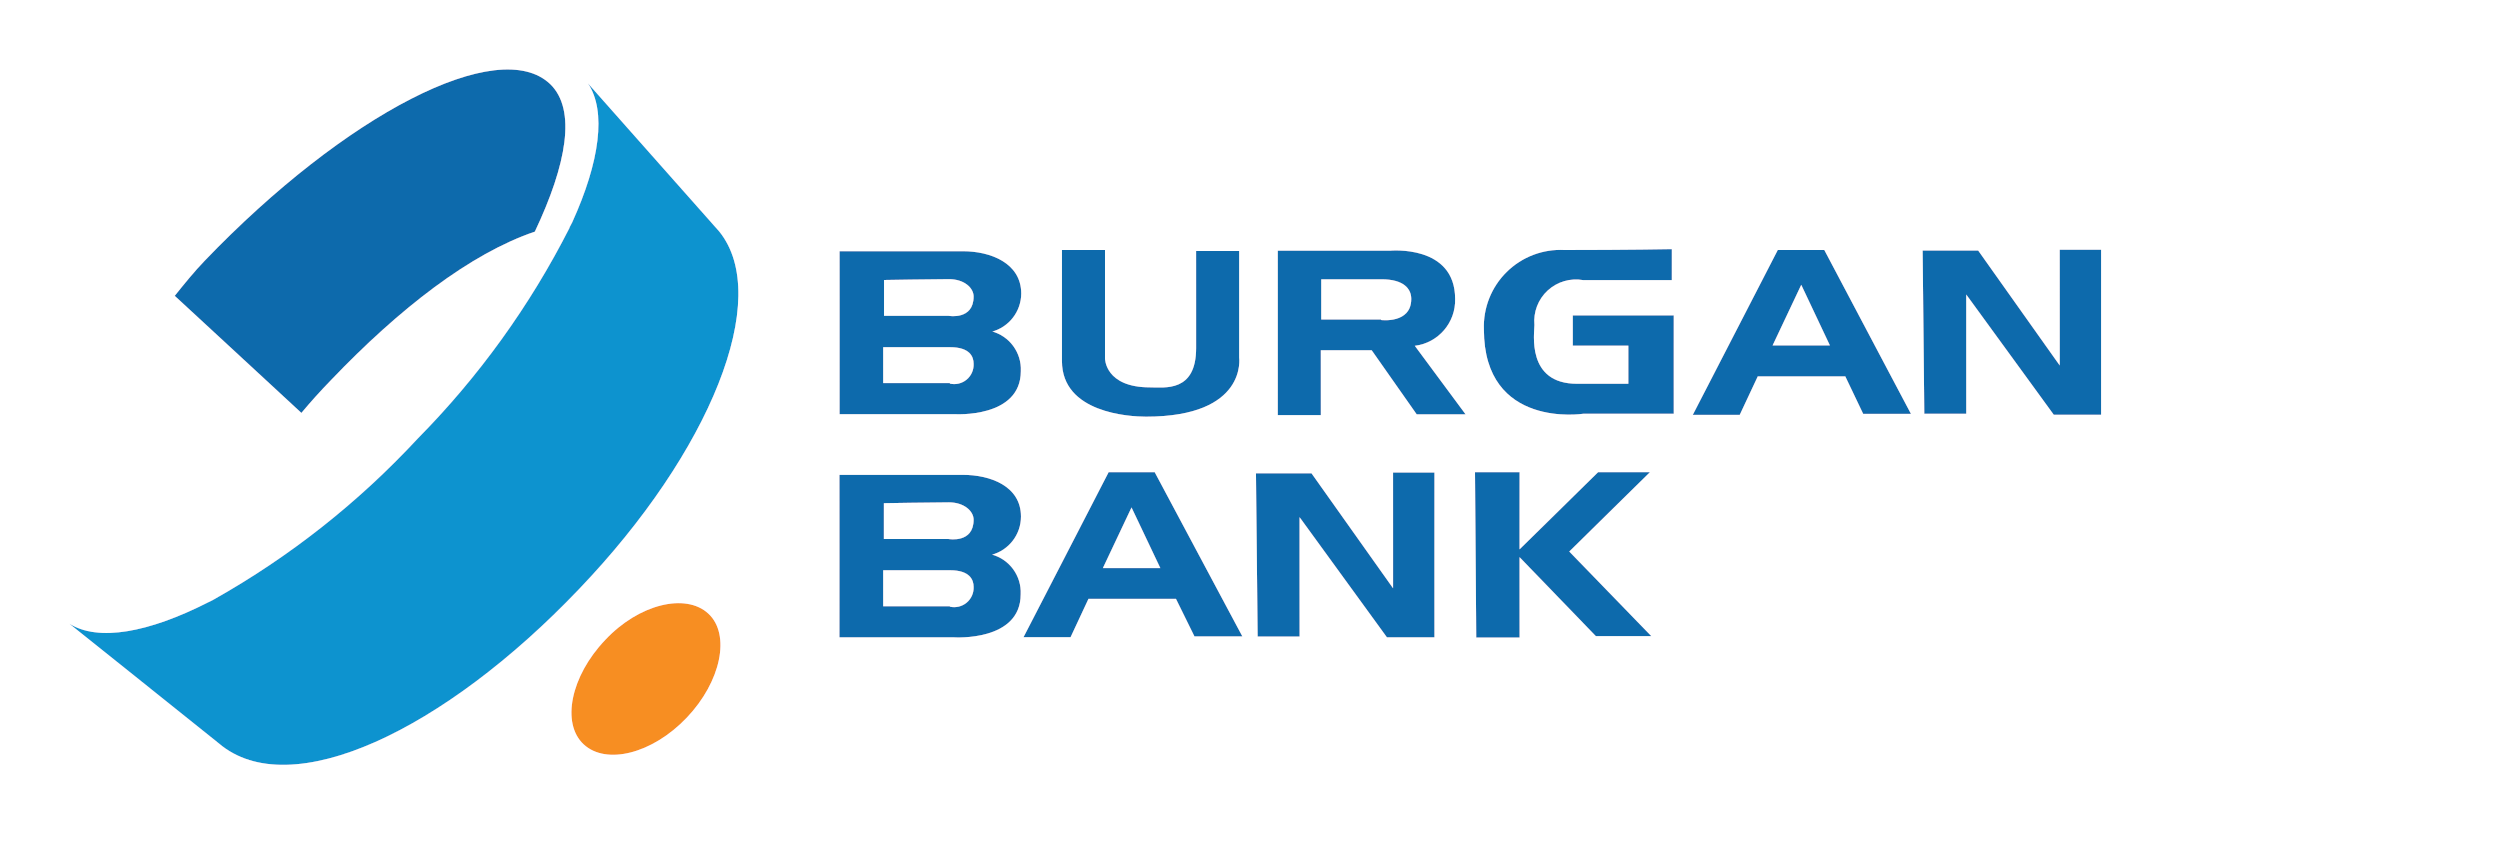
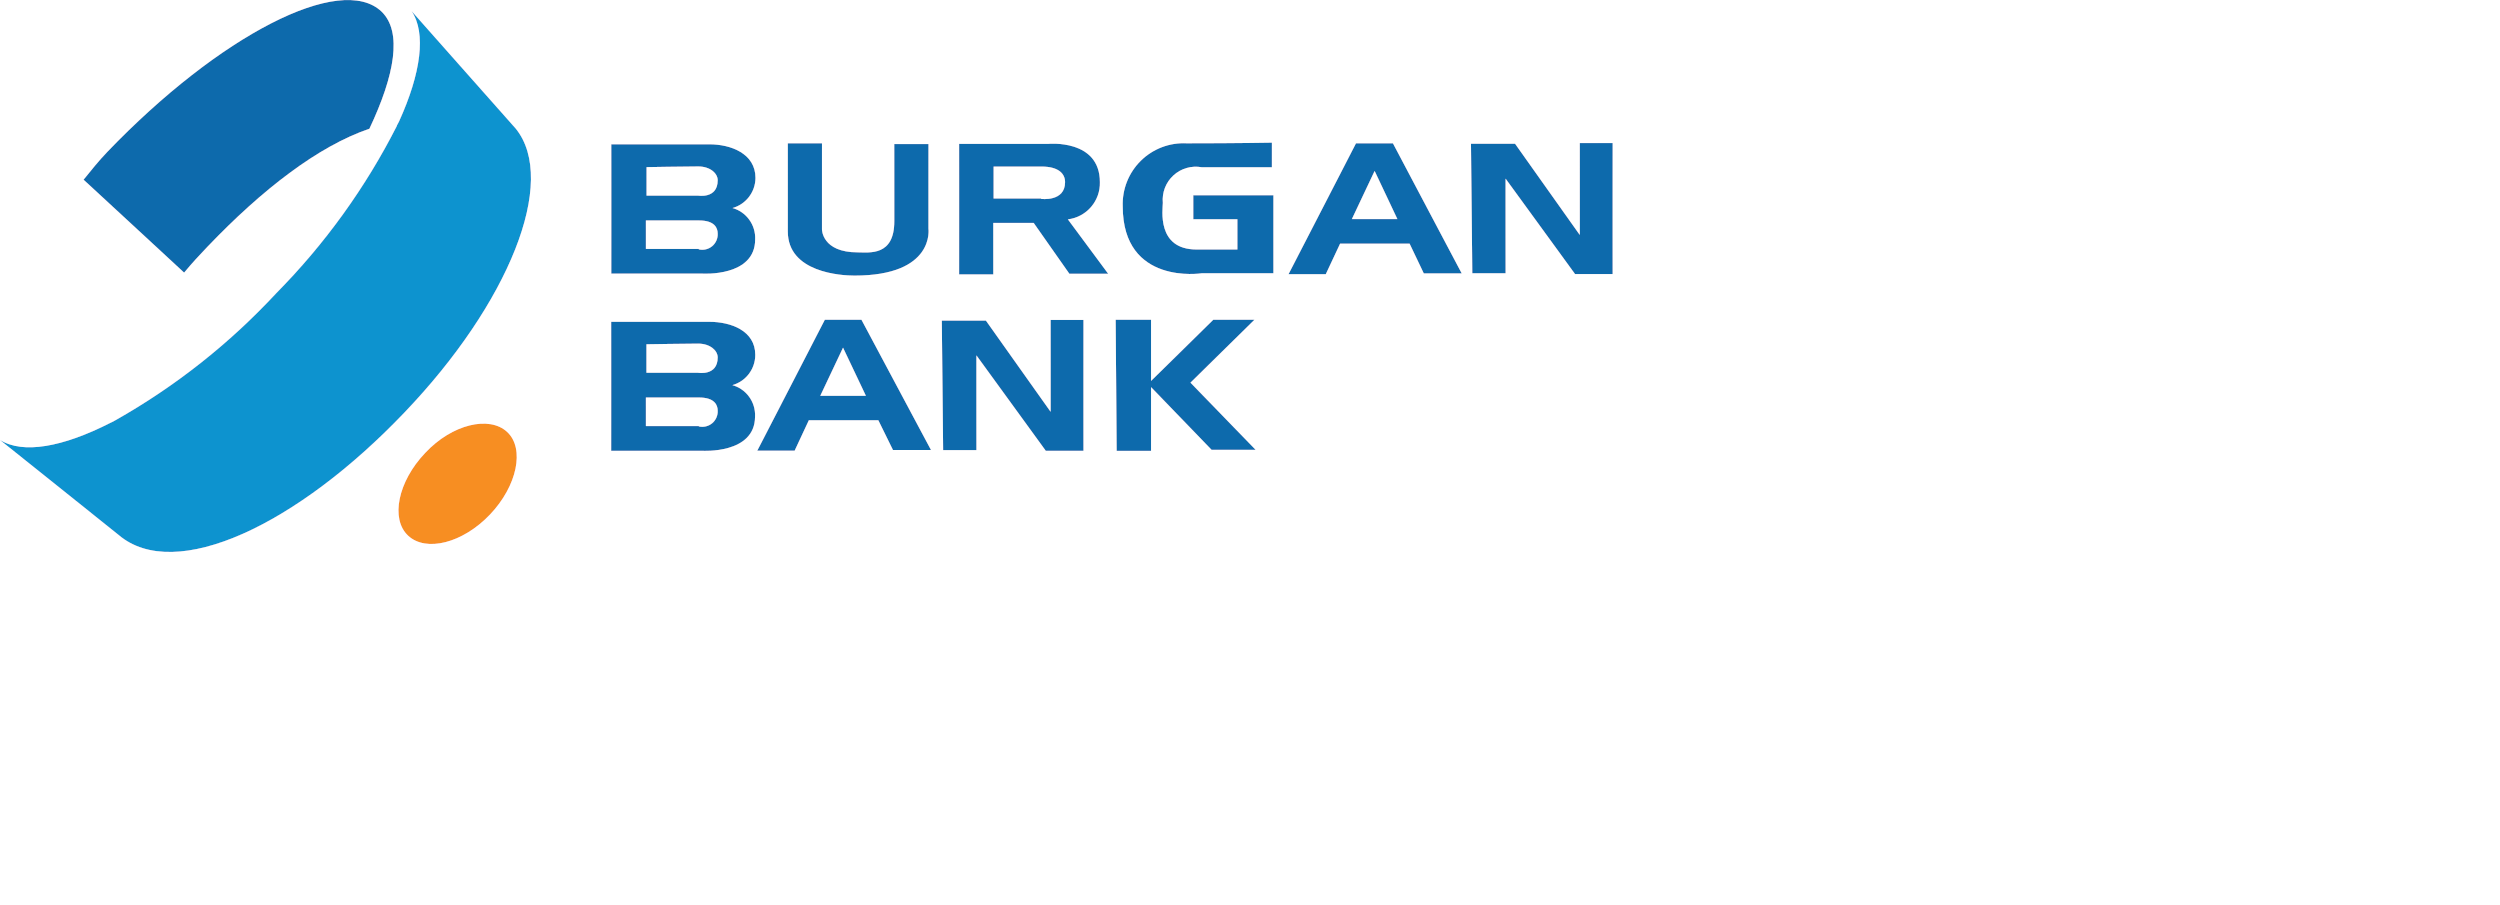
- <svg xmlns="http://www.w3.org/2000/svg" version="1.1" x="0px" y="0px" width="180.000px" height="62.032px" viewBox="-5 -5 180.000 62.032" enable-background="new 0 0 180.000 62.032" xml:space="preserve">
+ <svg xmlns="http://www.w3.org/2000/svg" version="1.1" x="0px" y="0px" width="226.771px" height="82.032px" viewBox="0 0 226.771 82.032" enable-background="new 0 0 226.771 82.032" xml:space="preserve">
  <defs>
    <style>.cls-1{fill:#1093cf;}.cls-2{fill:#f78e20;}.cls-3{fill:#086aac;}</style>
    <filter id="white-shadow" x="-50%" y="-50%" width="200%" height="200%">
      <feDropShadow dx="0" dy="0" stdDeviation="3" flood-color="white" />
    </filter>
  </defs>
  <g id="Layer_2" data-name="Layer 2" filter="url(#white-shadow)">
    <g id="Layer_1-2" data-name="Layer 1">
      <path class="cls-1" d="M37.33,1l8.92,10.06.54.61c3.84,4.77-.63,15.86-10.12,25.77C27,47.58,15.89,52.91,10.75,48.52L0,39.91c2.07,1.3,5.68.65,10-1.55l.27-.13.16-.09A60.44,60.44,0,0,0,25.06,26.59,60.66,60.66,0,0,0,36,11.41c0-.07.06-.12.08-.18L36.2,11C38.18,6.64,38.68,3,37.33,1" />
      <path class="cls-2" d="M38.57,41.08c-2.48,2.6-3.17,6-1.55,7.51s4.94.69,7.42-1.91,3.18-6,1.56-7.5-5-.7-7.43,1.9" />
      <path class="cls-3" d="M34.62,1.06C30.91-2.5,19.86,3.22,9.73,13.78c-.75.78-1.46,1.66-2.15,2.52l9.12,8.43c.73-.87,1.33-1.53,2.15-2.38,4.89-5.11,10-9.09,14.66-10.67,2.3-4.86,3-8.78,1.11-10.62" />
      <path class="cls-3" d="M71.43,13h3.13v7.81s0,2.08,3.23,2.08c1.06,0,3.33.37,3.33-2.82v-7h3.1v7.67S84.84,25,77.51,25c-1.22,0-6.05-.28-6.05-4s0-8,0-8" />
      <path class="cls-3" d="M115.37,13v2.17H109a3,3,0,0,0-3.52,3.23c0,.57-.6,4.23,3.06,4.23h3.7V19.89h-4V17.71h7.27v7.08H109s-7.16,1.12-7.16-6.07A5.52,5.52,0,0,1,107.64,13c4.58,0,7.73-.06,7.73-.06" />
      <path class="cls-3" d="M94.43,18h-4.3V15.11h4.35c1.59,0,2.13.69,2.13,1.41,0,1.81-2.18,1.52-2.18,1.52m2.44,1.86a3.31,3.31,0,0,0,2.9-3.38c0-3.93-4.69-3.47-4.69-3.47H87V24.89h3.1V20.22l3.66,0L97,24.83h3.52Z" />
      <path class="cls-3" d="M63.31,17.74H58.65V15.16s3.61-.06,4.69-.06,1.76.63,1.76,1.25c0,1.71-1.79,1.39-1.79,1.39m.08,4.84h-4.8V20l4.83,0c1.4,0,1.68.68,1.68,1.19a1.4,1.4,0,0,1-1.71,1.43m3-3.73a2.86,2.86,0,0,0,2.14-2.75c0-2.22-2.25-3.05-4.18-3.05l-8.9,0V24.82h8.28s4.77.31,4.77-3.1a2.83,2.83,0,0,0-2.11-2.87" />
      <path class="cls-3" d="M63.31,33.81H58.64V31.23s3.61-.06,4.69-.06,1.77.63,1.77,1.25c0,1.71-1.79,1.39-1.79,1.39m.08,4.84h-4.8V36.06l4.83,0c1.39,0,1.68.68,1.68,1.19a1.4,1.4,0,0,1-1.71,1.43m3-3.73a2.85,2.85,0,0,0,2.12-2.76c0-2.21-2.24-3-4.17-3l-8.9,0V40.89h8.27s4.78.31,4.78-3.1a2.82,2.82,0,0,0-2.1-2.87" />
      <polygon class="cls-3" points="101.2 29 101.29 40.9 104.41 40.9 104.41 35.12 109.9 40.8 113.89 40.8 107.99 34.71 113.79 29 110.06 29 104.41 34.55 104.41 29 101.2 29" />
      <path class="cls-3" d="M74.41,35.9l2.06-4.36,2.07,4.36ZM78.14,29H74.82L68.69,40.88h3.39l1.29-2.76h6.3L81,40.82h3.45Z" />
      <polygon class="cls-3" points="85.43 29.08 89.43 29.08 95.3 37.35 95.3 29.02 98.28 29.02 98.28 40.89 94.86 40.89 88.57 32.24 88.57 40.83 85.55 40.83 85.43 29.08" />
      <path class="cls-3" d="M122.63,19.87l2.06-4.36,2.06,4.36ZM126.35,13H123l-6.12,11.87h3.38l1.3-2.77h6.3l1.29,2.7h3.44Z" />
      <polygon class="cls-3" points="133.43 13.04 137.43 13.04 143.3 21.31 143.3 12.98 146.28 12.98 146.28 24.86 142.87 24.86 136.57 16.21 136.57 24.79 133.55 24.79 133.43 13.04" />
    </g>
  </g>
</svg>
